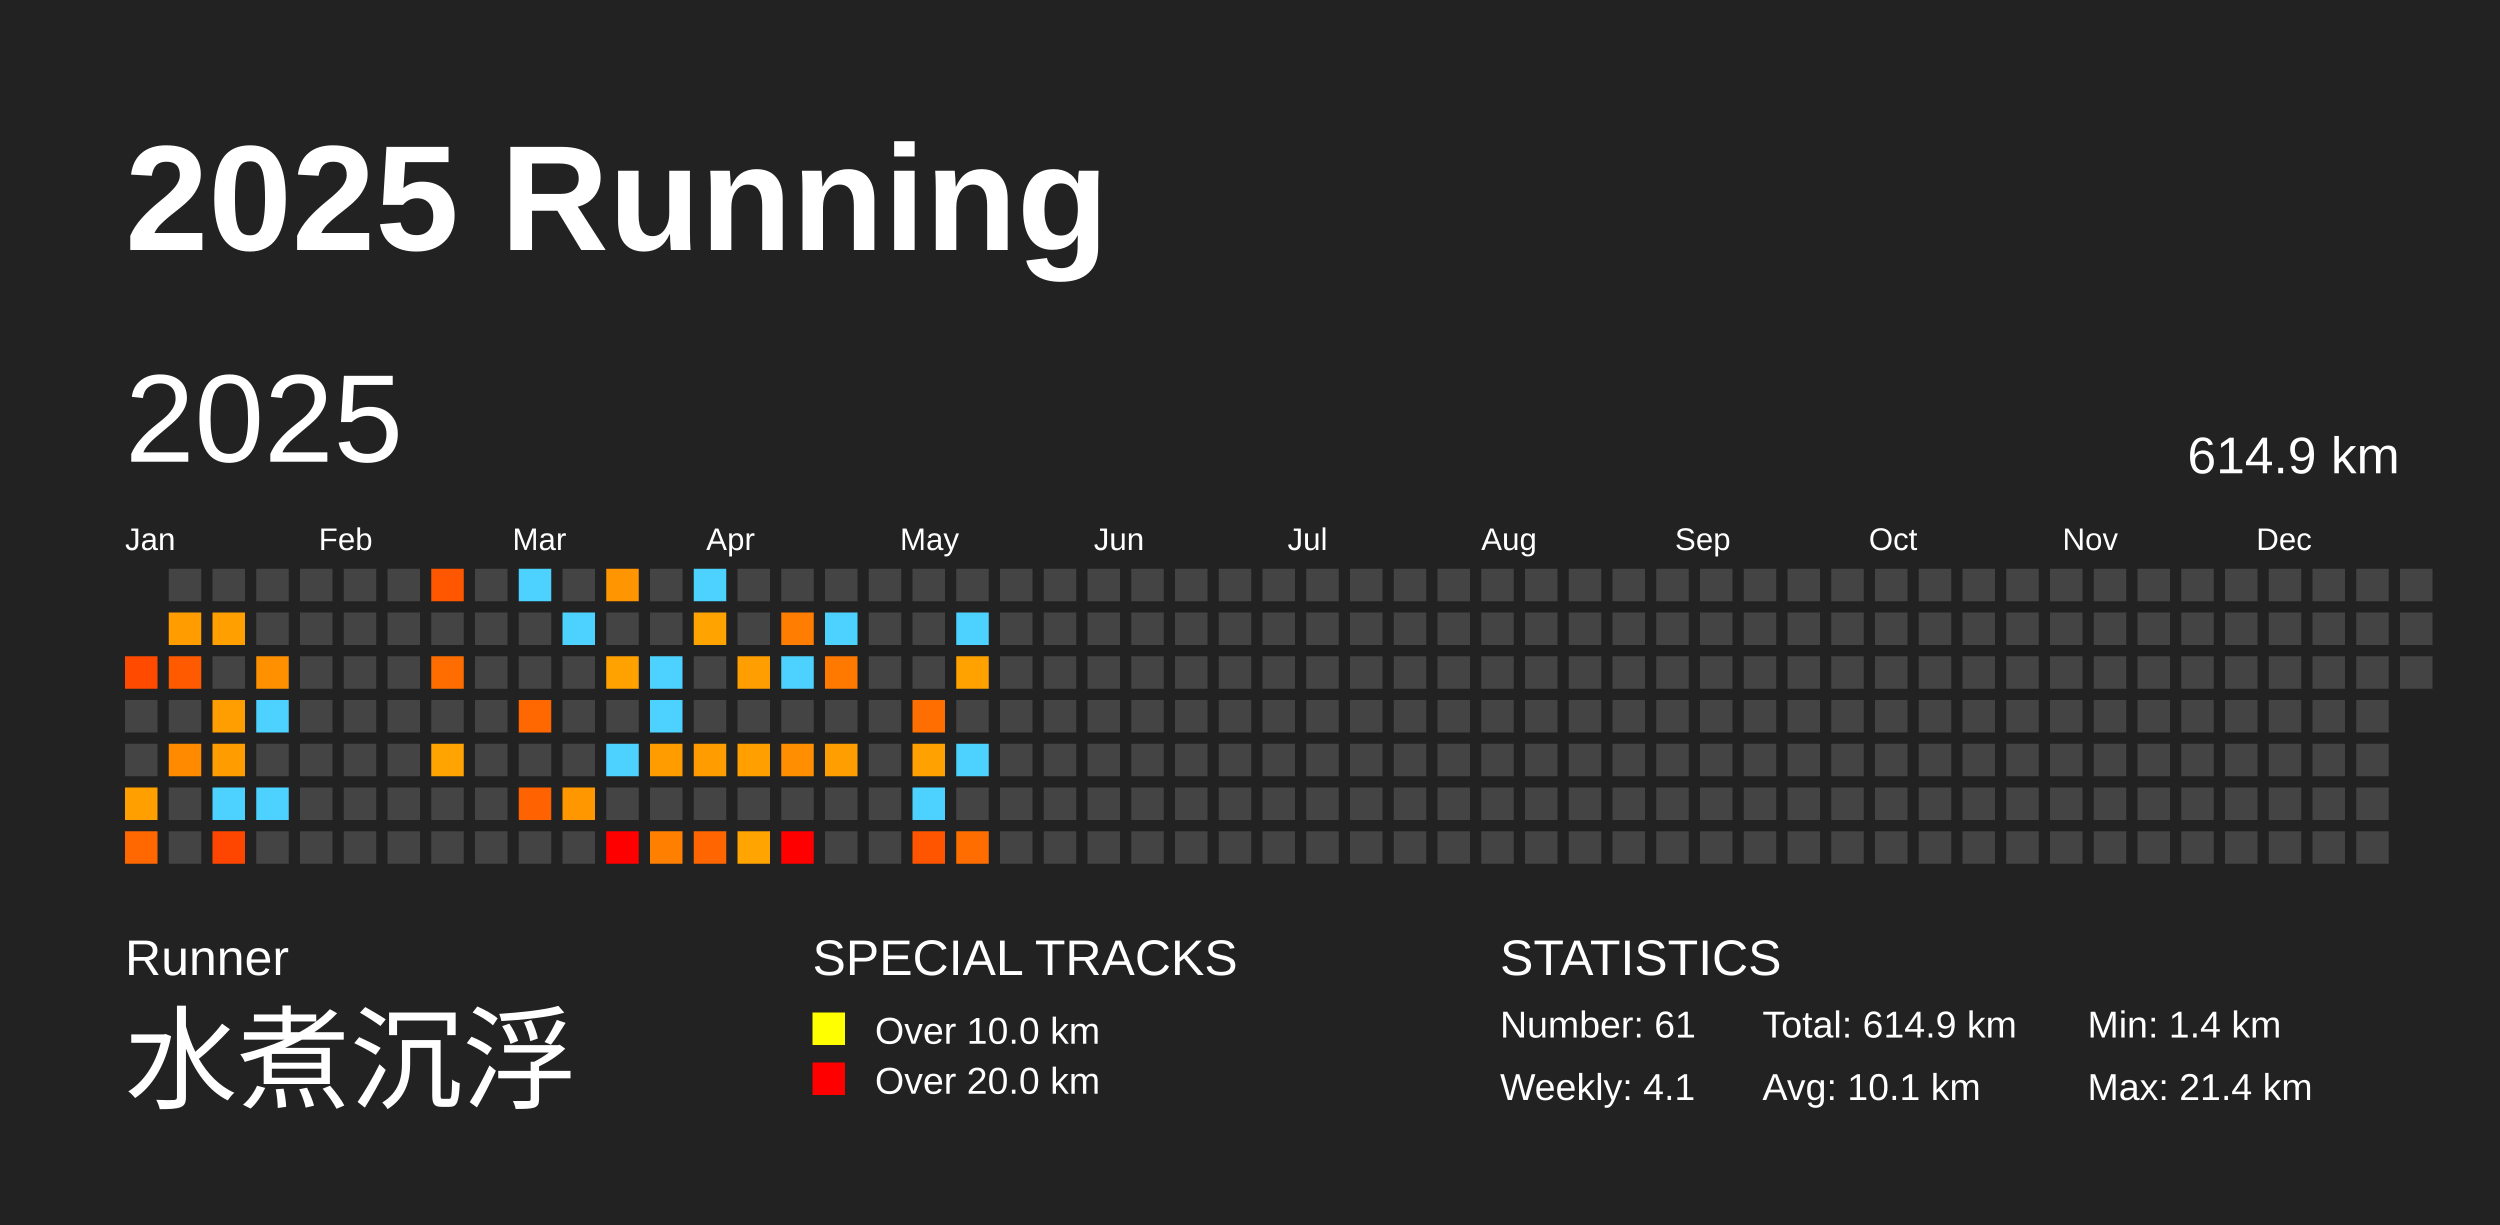
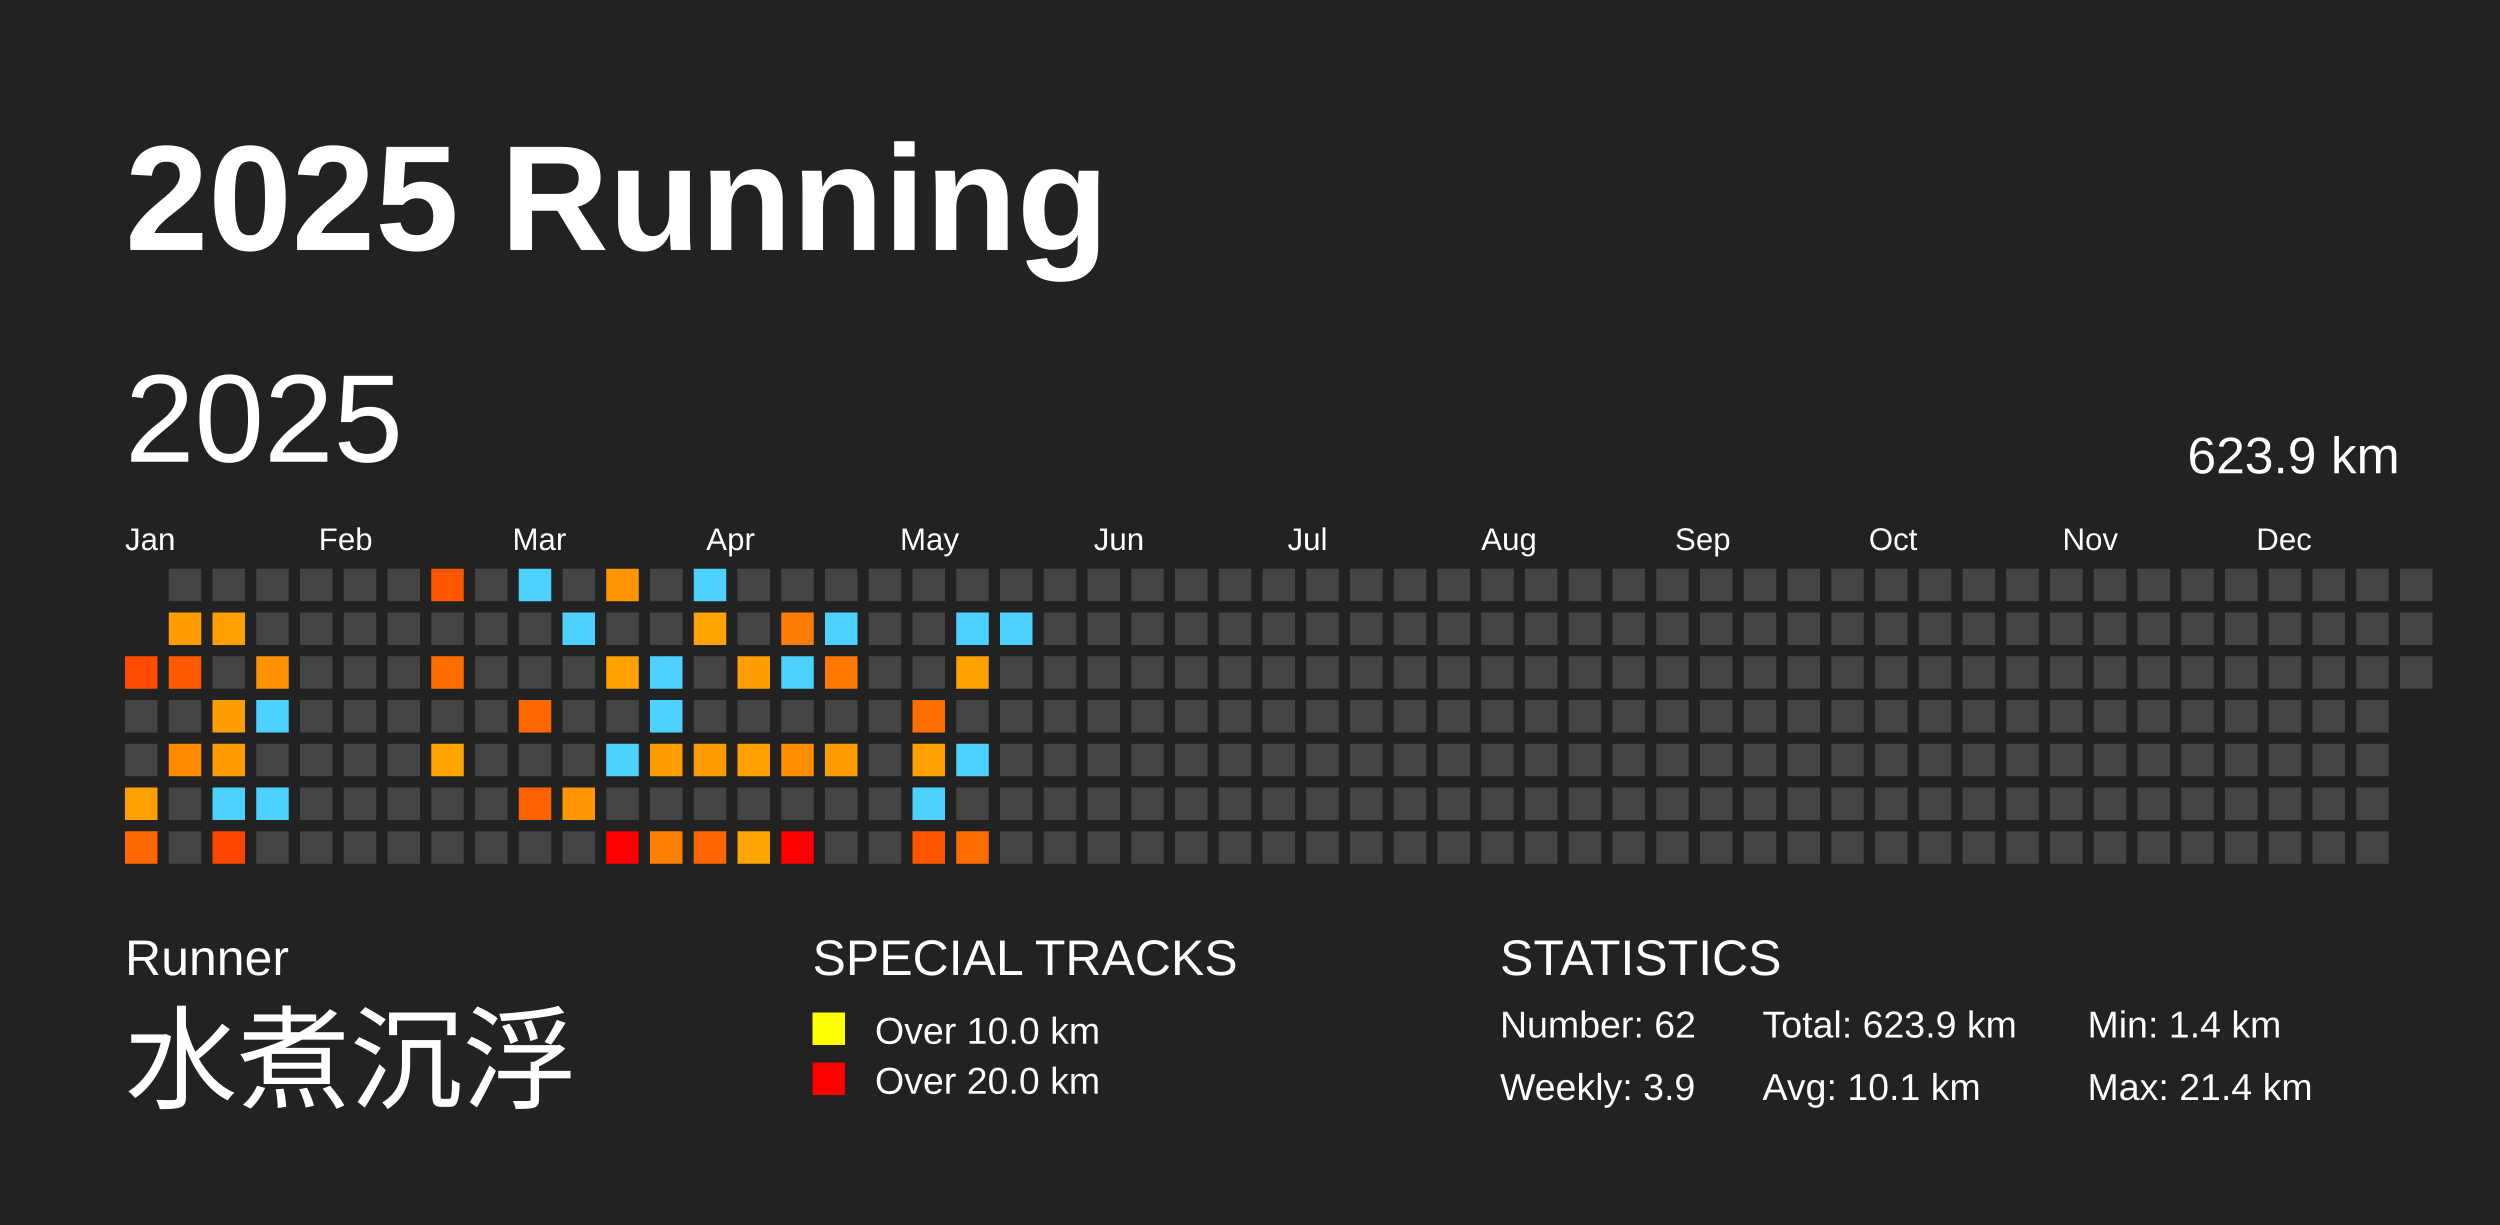
<svg xmlns="http://www.w3.org/2000/svg" baseProfile="full" height="98mm" version="1.1" viewBox="0,0,200,98" width="200mm">
  <defs />
  <rect fill="#222222" height="98" width="200" x="0" y="0" />
  <text fill="#FFFFFF" style="font-size:12px; font-family:Arial; font-weight:bold;" x="10" y="20">2025 Running</text>
  <text fill="#FFFFFF" style="font-size:4px; font-family:Arial" x="10" y="78">Runner</text>
  <text fill="#FFFFFF" style="font-size:9px; font-family:Arial" x="10" y="88">水煮沉浮</text>
  <text fill="#FFFFFF" style="font-size:4px; font-family:Arial" x="65" y="78">SPECIAL TRACKS</text>
  <rect fill="yellow" height="2.6" width="2.6" x="65" y="81" />
  <text fill="#FFFFFF" style="font-size:3px; font-family:Arial" x="70" y="83.5">Over 10.0 km</text>
  <rect fill="red" height="2.6" width="2.6" x="65" y="85" />
  <text fill="#FFFFFF" style="font-size:3px; font-family:Arial" x="70" y="87.5">Over 20.0 km</text>
  <text fill="#FFFFFF" style="font-size:4px; font-family:Arial" x="120" y="78">STATISTICS</text>
-   <text fill="#FFFFFF" style="font-size:3px; font-family:Arial" x="120" y="83">Number: 61</text>
-   <text fill="#FFFFFF" style="font-size:3px; font-family:Arial" x="120" y="88">Weekly: 4.1</text>
-   <text fill="#FFFFFF" style="font-size:3px; font-family:Arial" x="141" y="83">Total: 614.9 km</text>
+   <text fill="#FFFFFF" style="font-size:3px; font-family:Arial" x="120" y="83">Number: 62</text>
+   <text fill="#FFFFFF" style="font-size:3px; font-family:Arial" x="120" y="88">Weekly: 3.9</text>
+   <text fill="#FFFFFF" style="font-size:3px; font-family:Arial" x="141" y="83">Total: 623.9 km</text>
  <text fill="#FFFFFF" style="font-size:3px; font-family:Arial" x="141" y="88">Avg: 10.1 km</text>
  <text fill="#FFFFFF" style="font-size:3px; font-family:Arial" x="167" y="83">Min: 1.4 km</text>
  <text fill="#FFFFFF" style="font-size:3px; font-family:Arial" x="167" y="88">Max: 21.4 km</text>
  <text dominant-baseline="hanging" fill="#FFFFFF" style="font-size:10.0px; font-family:Arial;" x="10" y="30">2025</text>
-   <text dominant-baseline="hanging" fill="#FFFFFF" style="font-size:4.125px; font-family:Arial;" x="175" y="35">614.9 km</text>
+   <text dominant-baseline="hanging" fill="#FFFFFF" style="font-size:4.125px; font-family:Arial;" x="175" y="35">623.9 km</text>
  <text fill="#FFFFFF" style="font-size:2.5px; font-family:Arial" x="10.0" y="44">Jan</text>
  <text fill="#FFFFFF" style="font-size:2.5px; font-family:Arial" x="25.5" y="44">Feb</text>
  <text fill="#FFFFFF" style="font-size:2.5px; font-family:Arial" x="41.0" y="44">Mar</text>
  <text fill="#FFFFFF" style="font-size:2.5px; font-family:Arial" x="56.5" y="44">Apr</text>
  <text fill="#FFFFFF" style="font-size:2.5px; font-family:Arial" x="72.0" y="44">May</text>
  <text fill="#FFFFFF" style="font-size:2.5px; font-family:Arial" x="87.5" y="44">Jun</text>
  <text fill="#FFFFFF" style="font-size:2.5px; font-family:Arial" x="103.0" y="44">Jul</text>
  <text fill="#FFFFFF" style="font-size:2.5px; font-family:Arial" x="118.5" y="44">Aug</text>
  <text fill="#FFFFFF" style="font-size:2.5px; font-family:Arial" x="134.0" y="44">Sep</text>
  <text fill="#FFFFFF" style="font-size:2.5px; font-family:Arial" x="149.5" y="44">Oct</text>
  <text fill="#FFFFFF" style="font-size:2.5px; font-family:Arial" x="165.0" y="44">Nov</text>
  <text fill="#FFFFFF" style="font-size:2.5px; font-family:Arial" x="180.5" y="44">Dec</text>
  <rect fill="#ff4a00" height="2.6" width="2.6" x="10.0" y="52.5" />
  <rect fill="#444444" height="2.6" width="2.6" x="10.0" y="56.0" />
  <rect fill="#444444" height="2.6" width="2.6" x="10.0" y="59.5" />
  <rect fill="#ff9f00" height="2.6" width="2.6" x="10.0" y="63.0" />
  <rect fill="#ff6700" height="2.6" width="2.6" x="10.0" y="66.5" />
  <rect fill="#444444" height="2.6" width="2.6" x="13.5" y="45.5" />
  <rect fill="#ff9d00" height="2.6" width="2.6" x="13.5" y="49.0" />
  <rect fill="#ff5a00" height="2.6" width="2.6" x="13.5" y="52.5" />
  <rect fill="#444444" height="2.6" width="2.6" x="13.5" y="56.0" />
  <rect fill="#ff8a00" height="2.6" width="2.6" x="13.5" y="59.5" />
  <rect fill="#444444" height="2.6" width="2.6" x="13.5" y="63.0" />
  <rect fill="#444444" height="2.6" width="2.6" x="13.5" y="66.5" />
  <rect fill="#444444" height="2.6" width="2.6" x="17.0" y="45.5" />
  <rect fill="#ff9f00" height="2.6" width="2.6" x="17.0" y="49.0" />
  <rect fill="#444444" height="2.6" width="2.6" x="17.0" y="52.5" />
  <rect fill="#ff9e00" height="2.6" width="2.6" x="17.0" y="56.0" />
  <rect fill="#ff9d00" height="2.6" width="2.6" x="17.0" y="59.5" />
  <rect fill="#4dd2ff" height="2.6" width="2.6" x="17.0" y="63.0" />
  <rect fill="#ff4600" height="2.6" width="2.6" x="17.0" y="66.5" />
  <rect fill="#444444" height="2.6" width="2.6" x="20.5" y="45.5" />
  <rect fill="#444444" height="2.6" width="2.6" x="20.5" y="49.0" />
  <rect fill="#ff9100" height="2.6" width="2.6" x="20.5" y="52.5" />
  <rect fill="#4dd2ff" height="2.6" width="2.6" x="20.5" y="56.0" />
  <rect fill="#444444" height="2.6" width="2.6" x="20.5" y="59.5" />
  <rect fill="#4dd2ff" height="2.6" width="2.6" x="20.5" y="63.0" />
  <rect fill="#444444" height="2.6" width="2.6" x="20.5" y="66.5" />
  <rect fill="#444444" height="2.6" width="2.6" x="24.0" y="45.5" />
  <rect fill="#444444" height="2.6" width="2.6" x="24.0" y="49.0" />
  <rect fill="#444444" height="2.6" width="2.6" x="24.0" y="52.5" />
  <rect fill="#444444" height="2.6" width="2.6" x="24.0" y="56.0" />
  <rect fill="#444444" height="2.6" width="2.6" x="24.0" y="59.5" />
  <rect fill="#444444" height="2.6" width="2.6" x="24.0" y="63.0" />
  <rect fill="#444444" height="2.6" width="2.6" x="24.0" y="66.5" />
  <rect fill="#444444" height="2.6" width="2.6" x="27.5" y="45.5" />
  <rect fill="#444444" height="2.6" width="2.6" x="27.5" y="49.0" />
  <rect fill="#444444" height="2.6" width="2.6" x="27.5" y="52.5" />
  <rect fill="#444444" height="2.6" width="2.6" x="27.5" y="56.0" />
  <rect fill="#444444" height="2.6" width="2.6" x="27.5" y="59.5" />
  <rect fill="#444444" height="2.6" width="2.6" x="27.5" y="63.0" />
  <rect fill="#444444" height="2.6" width="2.6" x="27.5" y="66.5" />
  <rect fill="#444444" height="2.6" width="2.6" x="31.0" y="45.5" />
  <rect fill="#444444" height="2.6" width="2.6" x="31.0" y="49.0" />
  <rect fill="#444444" height="2.6" width="2.6" x="31.0" y="52.5" />
  <rect fill="#444444" height="2.6" width="2.6" x="31.0" y="56.0" />
  <rect fill="#444444" height="2.6" width="2.6" x="31.0" y="59.5" />
  <rect fill="#444444" height="2.6" width="2.6" x="31.0" y="63.0" />
  <rect fill="#444444" height="2.6" width="2.6" x="31.0" y="66.5" />
  <rect fill="#ff5700" height="2.6" width="2.6" x="34.5" y="45.5" />
  <rect fill="#444444" height="2.6" width="2.6" x="34.5" y="49.0" />
  <rect fill="#ff6d00" height="2.6" width="2.6" x="34.5" y="52.5" />
  <rect fill="#444444" height="2.6" width="2.6" x="34.5" y="56.0" />
  <rect fill="#ffa400" height="2.6" width="2.6" x="34.5" y="59.5" />
  <rect fill="#444444" height="2.6" width="2.6" x="34.5" y="63.0" />
  <rect fill="#444444" height="2.6" width="2.6" x="34.5" y="66.5" />
  <rect fill="#444444" height="2.6" width="2.6" x="38.0" y="45.5" />
  <rect fill="#444444" height="2.6" width="2.6" x="38.0" y="49.0" />
  <rect fill="#444444" height="2.6" width="2.6" x="38.0" y="52.5" />
  <rect fill="#444444" height="2.6" width="2.6" x="38.0" y="56.0" />
  <rect fill="#444444" height="2.6" width="2.6" x="38.0" y="59.5" />
  <rect fill="#444444" height="2.6" width="2.6" x="38.0" y="63.0" />
  <rect fill="#444444" height="2.6" width="2.6" x="38.0" y="66.5" />
  <rect fill="#4dd2ff" height="2.6" width="2.6" x="41.5" y="45.5" />
  <rect fill="#444444" height="2.6" width="2.6" x="41.5" y="49.0" />
  <rect fill="#444444" height="2.6" width="2.6" x="41.5" y="52.5" />
  <rect fill="#ff6700" height="2.6" width="2.6" x="41.5" y="56.0" />
  <rect fill="#444444" height="2.6" width="2.6" x="41.5" y="59.5" />
  <rect fill="#ff6200" height="2.6" width="2.6" x="41.5" y="63.0" />
  <rect fill="#444444" height="2.6" width="2.6" x="41.5" y="66.5" />
  <rect fill="#444444" height="2.6" width="2.6" x="45.0" y="45.5" />
  <rect fill="#4dd2ff" height="2.6" width="2.6" x="45.0" y="49.0" />
  <rect fill="#444444" height="2.6" width="2.6" x="45.0" y="52.5" />
  <rect fill="#444444" height="2.6" width="2.6" x="45.0" y="56.0" />
  <rect fill="#444444" height="2.6" width="2.6" x="45.0" y="59.5" />
  <rect fill="#ff9800" height="2.6" width="2.6" x="45.0" y="63.0" />
  <rect fill="#444444" height="2.6" width="2.6" x="45.0" y="66.5" />
  <rect fill="#ff9500" height="2.6" width="2.6" x="48.5" y="45.5" />
  <rect fill="#444444" height="2.6" width="2.6" x="48.5" y="49.0" />
  <rect fill="#ffa200" height="2.6" width="2.6" x="48.5" y="52.5" />
  <rect fill="#444444" height="2.6" width="2.6" x="48.5" y="56.0" />
  <rect fill="#4dd2ff" height="2.6" width="2.6" x="48.5" y="59.5" />
  <rect fill="#444444" height="2.6" width="2.6" x="48.5" y="63.0" />
  <rect fill="red" height="2.6" width="2.6" x="48.5" y="66.5" />
  <rect fill="#444444" height="2.6" width="2.6" x="52.0" y="45.5" />
  <rect fill="#444444" height="2.6" width="2.6" x="52.0" y="49.0" />
  <rect fill="#4dd2ff" height="2.6" width="2.6" x="52.0" y="52.5" />
  <rect fill="#4dd2ff" height="2.6" width="2.6" x="52.0" y="56.0" />
  <rect fill="#ff9c00" height="2.6" width="2.6" x="52.0" y="59.5" />
  <rect fill="#444444" height="2.6" width="2.6" x="52.0" y="63.0" />
  <rect fill="#ff8000" height="2.6" width="2.6" x="52.0" y="66.5" />
  <rect fill="#4dd2ff" height="2.6" width="2.6" x="55.5" y="45.5" />
  <rect fill="#ffa300" height="2.6" width="2.6" x="55.5" y="49.0" />
  <rect fill="#444444" height="2.6" width="2.6" x="55.5" y="52.5" />
  <rect fill="#444444" height="2.6" width="2.6" x="55.5" y="56.0" />
  <rect fill="#ff9c00" height="2.6" width="2.6" x="55.5" y="59.5" />
  <rect fill="#444444" height="2.6" width="2.6" x="55.5" y="63.0" />
  <rect fill="#ff6500" height="2.6" width="2.6" x="55.5" y="66.5" />
  <rect fill="#444444" height="2.6" width="2.6" x="59.0" y="45.5" />
  <rect fill="#444444" height="2.6" width="2.6" x="59.0" y="49.0" />
  <rect fill="#ff9e00" height="2.6" width="2.6" x="59.0" y="52.5" />
  <rect fill="#444444" height="2.6" width="2.6" x="59.0" y="56.0" />
  <rect fill="#ff9f00" height="2.6" width="2.6" x="59.0" y="59.5" />
  <rect fill="#444444" height="2.6" width="2.6" x="59.0" y="63.0" />
  <rect fill="#ffa400" height="2.6" width="2.6" x="59.0" y="66.5" />
  <rect fill="#444444" height="2.6" width="2.6" x="62.5" y="45.5" />
  <rect fill="#ff7d00" height="2.6" width="2.6" x="62.5" y="49.0" />
  <rect fill="#4dd2ff" height="2.6" width="2.6" x="62.5" y="52.5" />
  <rect fill="#444444" height="2.6" width="2.6" x="62.5" y="56.0" />
  <rect fill="#ff8e00" height="2.6" width="2.6" x="62.5" y="59.5" />
  <rect fill="#444444" height="2.6" width="2.6" x="62.5" y="63.0" />
  <rect fill="red" height="2.6" width="2.6" x="62.5" y="66.5" />
  <rect fill="#444444" height="2.6" width="2.6" x="66.0" y="45.5" />
  <rect fill="#4dd2ff" height="2.6" width="2.6" x="66.0" y="49.0" />
  <rect fill="#ff7800" height="2.6" width="2.6" x="66.0" y="52.5" />
  <rect fill="#444444" height="2.6" width="2.6" x="66.0" y="56.0" />
  <rect fill="#ff9e00" height="2.6" width="2.6" x="66.0" y="59.5" />
  <rect fill="#444444" height="2.6" width="2.6" x="66.0" y="63.0" />
  <rect fill="#444444" height="2.6" width="2.6" x="66.0" y="66.5" />
  <rect fill="#444444" height="2.6" width="2.6" x="69.5" y="45.5" />
  <rect fill="#444444" height="2.6" width="2.6" x="69.5" y="49.0" />
  <rect fill="#444444" height="2.6" width="2.6" x="69.5" y="52.5" />
  <rect fill="#444444" height="2.6" width="2.6" x="69.5" y="56.0" />
  <rect fill="#444444" height="2.6" width="2.6" x="69.5" y="59.5" />
  <rect fill="#444444" height="2.6" width="2.6" x="69.5" y="63.0" />
  <rect fill="#444444" height="2.6" width="2.6" x="69.5" y="66.5" />
  <rect fill="#444444" height="2.6" width="2.6" x="73.0" y="45.5" />
  <rect fill="#444444" height="2.6" width="2.6" x="73.0" y="49.0" />
  <rect fill="#444444" height="2.6" width="2.6" x="73.0" y="52.5" />
  <rect fill="#ff6e00" height="2.6" width="2.6" x="73.0" y="56.0" />
  <rect fill="#ffa100" height="2.6" width="2.6" x="73.0" y="59.5" />
  <rect fill="#4dd2ff" height="2.6" width="2.6" x="73.0" y="63.0" />
  <rect fill="#ff5500" height="2.6" width="2.6" x="73.0" y="66.5" />
  <rect fill="#444444" height="2.6" width="2.6" x="76.5" y="45.5" />
  <rect fill="#4dd2ff" height="2.6" width="2.6" x="76.5" y="49.0" />
  <rect fill="#ffa200" height="2.6" width="2.6" x="76.5" y="52.5" />
  <rect fill="#444444" height="2.6" width="2.6" x="76.5" y="56.0" />
  <rect fill="#4dd2ff" height="2.6" width="2.6" x="76.5" y="59.5" />
  <rect fill="#444444" height="2.6" width="2.6" x="76.5" y="63.0" />
  <rect fill="#ff6d00" height="2.6" width="2.6" x="76.5" y="66.5" />
  <rect fill="#444444" height="2.6" width="2.6" x="80.0" y="45.5" />
-   <rect fill="#444444" height="2.6" width="2.6" x="80.0" y="49.0" />
+   <rect fill="#4dd2ff" height="2.6" width="2.6" x="80.0" y="49.0" />
  <rect fill="#444444" height="2.6" width="2.6" x="80.0" y="52.5" />
  <rect fill="#444444" height="2.6" width="2.6" x="80.0" y="56.0" />
  <rect fill="#444444" height="2.6" width="2.6" x="80.0" y="59.5" />
  <rect fill="#444444" height="2.6" width="2.6" x="80.0" y="63.0" />
  <rect fill="#444444" height="2.6" width="2.6" x="80.0" y="66.5" />
  <rect fill="#444444" height="2.6" width="2.6" x="83.5" y="45.5" />
  <rect fill="#444444" height="2.6" width="2.6" x="83.5" y="49.0" />
  <rect fill="#444444" height="2.6" width="2.6" x="83.5" y="52.5" />
  <rect fill="#444444" height="2.6" width="2.6" x="83.5" y="56.0" />
  <rect fill="#444444" height="2.6" width="2.6" x="83.5" y="59.5" />
  <rect fill="#444444" height="2.6" width="2.6" x="83.5" y="63.0" />
  <rect fill="#444444" height="2.6" width="2.6" x="83.5" y="66.5" />
  <rect fill="#444444" height="2.6" width="2.6" x="87.0" y="45.5" />
  <rect fill="#444444" height="2.6" width="2.6" x="87.0" y="49.0" />
  <rect fill="#444444" height="2.6" width="2.6" x="87.0" y="52.5" />
  <rect fill="#444444" height="2.6" width="2.6" x="87.0" y="56.0" />
  <rect fill="#444444" height="2.6" width="2.6" x="87.0" y="59.5" />
  <rect fill="#444444" height="2.6" width="2.6" x="87.0" y="63.0" />
  <rect fill="#444444" height="2.6" width="2.6" x="87.0" y="66.5" />
  <rect fill="#444444" height="2.6" width="2.6" x="90.5" y="45.5" />
  <rect fill="#444444" height="2.6" width="2.6" x="90.5" y="49.0" />
  <rect fill="#444444" height="2.6" width="2.6" x="90.5" y="52.5" />
  <rect fill="#444444" height="2.6" width="2.6" x="90.5" y="56.0" />
  <rect fill="#444444" height="2.6" width="2.6" x="90.5" y="59.5" />
  <rect fill="#444444" height="2.6" width="2.6" x="90.5" y="63.0" />
  <rect fill="#444444" height="2.6" width="2.6" x="90.5" y="66.5" />
  <rect fill="#444444" height="2.6" width="2.6" x="94.0" y="45.5" />
  <rect fill="#444444" height="2.6" width="2.6" x="94.0" y="49.0" />
  <rect fill="#444444" height="2.6" width="2.6" x="94.0" y="52.5" />
  <rect fill="#444444" height="2.6" width="2.6" x="94.0" y="56.0" />
  <rect fill="#444444" height="2.6" width="2.6" x="94.0" y="59.5" />
  <rect fill="#444444" height="2.6" width="2.6" x="94.0" y="63.0" />
  <rect fill="#444444" height="2.6" width="2.6" x="94.0" y="66.5" />
  <rect fill="#444444" height="2.6" width="2.6" x="97.5" y="45.5" />
  <rect fill="#444444" height="2.6" width="2.6" x="97.5" y="49.0" />
  <rect fill="#444444" height="2.6" width="2.6" x="97.5" y="52.5" />
  <rect fill="#444444" height="2.6" width="2.6" x="97.5" y="56.0" />
  <rect fill="#444444" height="2.6" width="2.6" x="97.5" y="59.5" />
  <rect fill="#444444" height="2.6" width="2.6" x="97.5" y="63.0" />
  <rect fill="#444444" height="2.6" width="2.6" x="97.5" y="66.5" />
  <rect fill="#444444" height="2.6" width="2.6" x="101.0" y="45.5" />
  <rect fill="#444444" height="2.6" width="2.6" x="101.0" y="49.0" />
  <rect fill="#444444" height="2.6" width="2.6" x="101.0" y="52.5" />
  <rect fill="#444444" height="2.6" width="2.6" x="101.0" y="56.0" />
  <rect fill="#444444" height="2.6" width="2.6" x="101.0" y="59.5" />
  <rect fill="#444444" height="2.6" width="2.6" x="101.0" y="63.0" />
  <rect fill="#444444" height="2.6" width="2.6" x="101.0" y="66.5" />
  <rect fill="#444444" height="2.6" width="2.6" x="104.5" y="45.5" />
  <rect fill="#444444" height="2.6" width="2.6" x="104.5" y="49.0" />
  <rect fill="#444444" height="2.6" width="2.6" x="104.5" y="52.5" />
  <rect fill="#444444" height="2.6" width="2.6" x="104.5" y="56.0" />
  <rect fill="#444444" height="2.6" width="2.6" x="104.5" y="59.5" />
  <rect fill="#444444" height="2.6" width="2.6" x="104.5" y="63.0" />
  <rect fill="#444444" height="2.6" width="2.6" x="104.5" y="66.5" />
  <rect fill="#444444" height="2.6" width="2.6" x="108.0" y="45.5" />
  <rect fill="#444444" height="2.6" width="2.6" x="108.0" y="49.0" />
  <rect fill="#444444" height="2.6" width="2.6" x="108.0" y="52.5" />
  <rect fill="#444444" height="2.6" width="2.6" x="108.0" y="56.0" />
  <rect fill="#444444" height="2.6" width="2.6" x="108.0" y="59.5" />
  <rect fill="#444444" height="2.6" width="2.6" x="108.0" y="63.0" />
  <rect fill="#444444" height="2.6" width="2.6" x="108.0" y="66.5" />
  <rect fill="#444444" height="2.6" width="2.6" x="111.5" y="45.5" />
  <rect fill="#444444" height="2.6" width="2.6" x="111.5" y="49.0" />
  <rect fill="#444444" height="2.6" width="2.6" x="111.5" y="52.5" />
  <rect fill="#444444" height="2.6" width="2.6" x="111.5" y="56.0" />
  <rect fill="#444444" height="2.6" width="2.6" x="111.5" y="59.5" />
  <rect fill="#444444" height="2.6" width="2.6" x="111.5" y="63.0" />
  <rect fill="#444444" height="2.6" width="2.6" x="111.5" y="66.5" />
  <rect fill="#444444" height="2.6" width="2.6" x="115.0" y="45.5" />
  <rect fill="#444444" height="2.6" width="2.6" x="115.0" y="49.0" />
  <rect fill="#444444" height="2.6" width="2.6" x="115.0" y="52.5" />
  <rect fill="#444444" height="2.6" width="2.6" x="115.0" y="56.0" />
  <rect fill="#444444" height="2.6" width="2.6" x="115.0" y="59.5" />
  <rect fill="#444444" height="2.6" width="2.6" x="115.0" y="63.0" />
  <rect fill="#444444" height="2.6" width="2.6" x="115.0" y="66.5" />
  <rect fill="#444444" height="2.6" width="2.6" x="118.5" y="45.5" />
  <rect fill="#444444" height="2.6" width="2.6" x="118.5" y="49.0" />
  <rect fill="#444444" height="2.6" width="2.6" x="118.5" y="52.5" />
  <rect fill="#444444" height="2.6" width="2.6" x="118.5" y="56.0" />
  <rect fill="#444444" height="2.6" width="2.6" x="118.5" y="59.5" />
  <rect fill="#444444" height="2.6" width="2.6" x="118.5" y="63.0" />
  <rect fill="#444444" height="2.6" width="2.6" x="118.5" y="66.5" />
  <rect fill="#444444" height="2.6" width="2.6" x="122.0" y="45.5" />
  <rect fill="#444444" height="2.6" width="2.6" x="122.0" y="49.0" />
  <rect fill="#444444" height="2.6" width="2.6" x="122.0" y="52.5" />
  <rect fill="#444444" height="2.6" width="2.6" x="122.0" y="56.0" />
  <rect fill="#444444" height="2.6" width="2.6" x="122.0" y="59.5" />
  <rect fill="#444444" height="2.6" width="2.6" x="122.0" y="63.0" />
  <rect fill="#444444" height="2.6" width="2.6" x="122.0" y="66.5" />
  <rect fill="#444444" height="2.6" width="2.6" x="125.5" y="45.5" />
  <rect fill="#444444" height="2.6" width="2.6" x="125.5" y="49.0" />
  <rect fill="#444444" height="2.6" width="2.6" x="125.5" y="52.5" />
  <rect fill="#444444" height="2.6" width="2.6" x="125.5" y="56.0" />
  <rect fill="#444444" height="2.6" width="2.6" x="125.5" y="59.5" />
  <rect fill="#444444" height="2.6" width="2.6" x="125.5" y="63.0" />
  <rect fill="#444444" height="2.6" width="2.6" x="125.5" y="66.5" />
  <rect fill="#444444" height="2.6" width="2.6" x="129.0" y="45.5" />
  <rect fill="#444444" height="2.6" width="2.6" x="129.0" y="49.0" />
  <rect fill="#444444" height="2.6" width="2.6" x="129.0" y="52.5" />
  <rect fill="#444444" height="2.6" width="2.6" x="129.0" y="56.0" />
  <rect fill="#444444" height="2.6" width="2.6" x="129.0" y="59.5" />
  <rect fill="#444444" height="2.6" width="2.6" x="129.0" y="63.0" />
  <rect fill="#444444" height="2.6" width="2.6" x="129.0" y="66.5" />
  <rect fill="#444444" height="2.6" width="2.6" x="132.5" y="45.5" />
  <rect fill="#444444" height="2.6" width="2.6" x="132.5" y="49.0" />
  <rect fill="#444444" height="2.6" width="2.6" x="132.5" y="52.5" />
  <rect fill="#444444" height="2.6" width="2.6" x="132.5" y="56.0" />
  <rect fill="#444444" height="2.6" width="2.6" x="132.5" y="59.5" />
  <rect fill="#444444" height="2.6" width="2.6" x="132.5" y="63.0" />
  <rect fill="#444444" height="2.6" width="2.6" x="132.5" y="66.5" />
  <rect fill="#444444" height="2.6" width="2.6" x="136.0" y="45.5" />
  <rect fill="#444444" height="2.6" width="2.6" x="136.0" y="49.0" />
  <rect fill="#444444" height="2.6" width="2.6" x="136.0" y="52.5" />
  <rect fill="#444444" height="2.6" width="2.6" x="136.0" y="56.0" />
  <rect fill="#444444" height="2.6" width="2.6" x="136.0" y="59.5" />
  <rect fill="#444444" height="2.6" width="2.6" x="136.0" y="63.0" />
  <rect fill="#444444" height="2.6" width="2.6" x="136.0" y="66.5" />
  <rect fill="#444444" height="2.6" width="2.6" x="139.5" y="45.5" />
  <rect fill="#444444" height="2.6" width="2.6" x="139.5" y="49.0" />
  <rect fill="#444444" height="2.6" width="2.6" x="139.5" y="52.5" />
  <rect fill="#444444" height="2.6" width="2.6" x="139.5" y="56.0" />
  <rect fill="#444444" height="2.6" width="2.6" x="139.5" y="59.5" />
  <rect fill="#444444" height="2.6" width="2.6" x="139.5" y="63.0" />
  <rect fill="#444444" height="2.6" width="2.6" x="139.5" y="66.5" />
  <rect fill="#444444" height="2.6" width="2.6" x="143.0" y="45.5" />
  <rect fill="#444444" height="2.6" width="2.6" x="143.0" y="49.0" />
  <rect fill="#444444" height="2.6" width="2.6" x="143.0" y="52.5" />
  <rect fill="#444444" height="2.6" width="2.6" x="143.0" y="56.0" />
  <rect fill="#444444" height="2.6" width="2.6" x="143.0" y="59.5" />
  <rect fill="#444444" height="2.6" width="2.6" x="143.0" y="63.0" />
  <rect fill="#444444" height="2.6" width="2.6" x="143.0" y="66.5" />
  <rect fill="#444444" height="2.6" width="2.6" x="146.5" y="45.5" />
  <rect fill="#444444" height="2.6" width="2.6" x="146.5" y="49.0" />
  <rect fill="#444444" height="2.6" width="2.6" x="146.5" y="52.5" />
  <rect fill="#444444" height="2.6" width="2.6" x="146.5" y="56.0" />
  <rect fill="#444444" height="2.6" width="2.6" x="146.5" y="59.5" />
  <rect fill="#444444" height="2.6" width="2.6" x="146.5" y="63.0" />
  <rect fill="#444444" height="2.6" width="2.6" x="146.5" y="66.5" />
  <rect fill="#444444" height="2.6" width="2.6" x="150.0" y="45.5" />
  <rect fill="#444444" height="2.6" width="2.6" x="150.0" y="49.0" />
  <rect fill="#444444" height="2.6" width="2.6" x="150.0" y="52.5" />
  <rect fill="#444444" height="2.6" width="2.6" x="150.0" y="56.0" />
  <rect fill="#444444" height="2.6" width="2.6" x="150.0" y="59.5" />
  <rect fill="#444444" height="2.6" width="2.6" x="150.0" y="63.0" />
  <rect fill="#444444" height="2.6" width="2.6" x="150.0" y="66.5" />
  <rect fill="#444444" height="2.6" width="2.6" x="153.5" y="45.5" />
  <rect fill="#444444" height="2.6" width="2.6" x="153.5" y="49.0" />
  <rect fill="#444444" height="2.6" width="2.6" x="153.5" y="52.5" />
  <rect fill="#444444" height="2.6" width="2.6" x="153.5" y="56.0" />
  <rect fill="#444444" height="2.6" width="2.6" x="153.5" y="59.5" />
  <rect fill="#444444" height="2.6" width="2.6" x="153.5" y="63.0" />
  <rect fill="#444444" height="2.6" width="2.6" x="153.5" y="66.5" />
  <rect fill="#444444" height="2.6" width="2.6" x="157.0" y="45.5" />
  <rect fill="#444444" height="2.6" width="2.6" x="157.0" y="49.0" />
  <rect fill="#444444" height="2.6" width="2.6" x="157.0" y="52.5" />
  <rect fill="#444444" height="2.6" width="2.6" x="157.0" y="56.0" />
  <rect fill="#444444" height="2.6" width="2.6" x="157.0" y="59.5" />
  <rect fill="#444444" height="2.6" width="2.6" x="157.0" y="63.0" />
  <rect fill="#444444" height="2.6" width="2.6" x="157.0" y="66.5" />
  <rect fill="#444444" height="2.6" width="2.6" x="160.5" y="45.5" />
  <rect fill="#444444" height="2.6" width="2.6" x="160.5" y="49.0" />
  <rect fill="#444444" height="2.6" width="2.6" x="160.5" y="52.5" />
  <rect fill="#444444" height="2.6" width="2.6" x="160.5" y="56.0" />
  <rect fill="#444444" height="2.6" width="2.6" x="160.5" y="59.5" />
  <rect fill="#444444" height="2.6" width="2.6" x="160.5" y="63.0" />
  <rect fill="#444444" height="2.6" width="2.6" x="160.5" y="66.5" />
  <rect fill="#444444" height="2.6" width="2.6" x="164.0" y="45.5" />
  <rect fill="#444444" height="2.6" width="2.6" x="164.0" y="49.0" />
  <rect fill="#444444" height="2.6" width="2.6" x="164.0" y="52.5" />
  <rect fill="#444444" height="2.6" width="2.6" x="164.0" y="56.0" />
  <rect fill="#444444" height="2.6" width="2.6" x="164.0" y="59.5" />
  <rect fill="#444444" height="2.6" width="2.6" x="164.0" y="63.0" />
  <rect fill="#444444" height="2.6" width="2.6" x="164.0" y="66.5" />
  <rect fill="#444444" height="2.6" width="2.6" x="167.5" y="45.5" />
  <rect fill="#444444" height="2.6" width="2.6" x="167.5" y="49.0" />
  <rect fill="#444444" height="2.6" width="2.6" x="167.5" y="52.5" />
  <rect fill="#444444" height="2.6" width="2.6" x="167.5" y="56.0" />
  <rect fill="#444444" height="2.6" width="2.6" x="167.5" y="59.5" />
  <rect fill="#444444" height="2.6" width="2.6" x="167.5" y="63.0" />
  <rect fill="#444444" height="2.6" width="2.6" x="167.5" y="66.5" />
  <rect fill="#444444" height="2.6" width="2.6" x="171.0" y="45.5" />
  <rect fill="#444444" height="2.6" width="2.6" x="171.0" y="49.0" />
  <rect fill="#444444" height="2.6" width="2.6" x="171.0" y="52.5" />
  <rect fill="#444444" height="2.6" width="2.6" x="171.0" y="56.0" />
  <rect fill="#444444" height="2.6" width="2.6" x="171.0" y="59.5" />
  <rect fill="#444444" height="2.6" width="2.6" x="171.0" y="63.0" />
  <rect fill="#444444" height="2.6" width="2.6" x="171.0" y="66.5" />
  <rect fill="#444444" height="2.6" width="2.6" x="174.5" y="45.5" />
  <rect fill="#444444" height="2.6" width="2.6" x="174.5" y="49.0" />
  <rect fill="#444444" height="2.6" width="2.6" x="174.5" y="52.5" />
  <rect fill="#444444" height="2.6" width="2.6" x="174.5" y="56.0" />
  <rect fill="#444444" height="2.6" width="2.6" x="174.5" y="59.5" />
  <rect fill="#444444" height="2.6" width="2.6" x="174.5" y="63.0" />
  <rect fill="#444444" height="2.6" width="2.6" x="174.5" y="66.5" />
  <rect fill="#444444" height="2.6" width="2.6" x="178.0" y="45.5" />
  <rect fill="#444444" height="2.6" width="2.6" x="178.0" y="49.0" />
  <rect fill="#444444" height="2.6" width="2.6" x="178.0" y="52.5" />
  <rect fill="#444444" height="2.6" width="2.6" x="178.0" y="56.0" />
  <rect fill="#444444" height="2.6" width="2.6" x="178.0" y="59.5" />
  <rect fill="#444444" height="2.6" width="2.6" x="178.0" y="63.0" />
  <rect fill="#444444" height="2.6" width="2.6" x="178.0" y="66.5" />
  <rect fill="#444444" height="2.6" width="2.6" x="181.5" y="45.5" />
  <rect fill="#444444" height="2.6" width="2.6" x="181.5" y="49.0" />
  <rect fill="#444444" height="2.6" width="2.6" x="181.5" y="52.5" />
  <rect fill="#444444" height="2.6" width="2.6" x="181.5" y="56.0" />
  <rect fill="#444444" height="2.6" width="2.6" x="181.5" y="59.5" />
  <rect fill="#444444" height="2.6" width="2.6" x="181.5" y="63.0" />
  <rect fill="#444444" height="2.6" width="2.6" x="181.5" y="66.5" />
  <rect fill="#444444" height="2.6" width="2.6" x="185.0" y="45.5" />
  <rect fill="#444444" height="2.6" width="2.6" x="185.0" y="49.0" />
  <rect fill="#444444" height="2.6" width="2.6" x="185.0" y="52.5" />
  <rect fill="#444444" height="2.6" width="2.6" x="185.0" y="56.0" />
  <rect fill="#444444" height="2.6" width="2.6" x="185.0" y="59.5" />
  <rect fill="#444444" height="2.6" width="2.6" x="185.0" y="63.0" />
  <rect fill="#444444" height="2.6" width="2.6" x="185.0" y="66.5" />
  <rect fill="#444444" height="2.6" width="2.6" x="188.5" y="45.5" />
  <rect fill="#444444" height="2.6" width="2.6" x="188.5" y="49.0" />
  <rect fill="#444444" height="2.6" width="2.6" x="188.5" y="52.5" />
  <rect fill="#444444" height="2.6" width="2.6" x="188.5" y="56.0" />
  <rect fill="#444444" height="2.6" width="2.6" x="188.5" y="59.5" />
  <rect fill="#444444" height="2.6" width="2.6" x="188.5" y="63.0" />
  <rect fill="#444444" height="2.6" width="2.6" x="188.5" y="66.5" />
  <rect fill="#444444" height="2.6" width="2.6" x="192.0" y="45.5" />
  <rect fill="#444444" height="2.6" width="2.6" x="192.0" y="49.0" />
  <rect fill="#444444" height="2.6" width="2.6" x="192.0" y="52.5" />
</svg>
